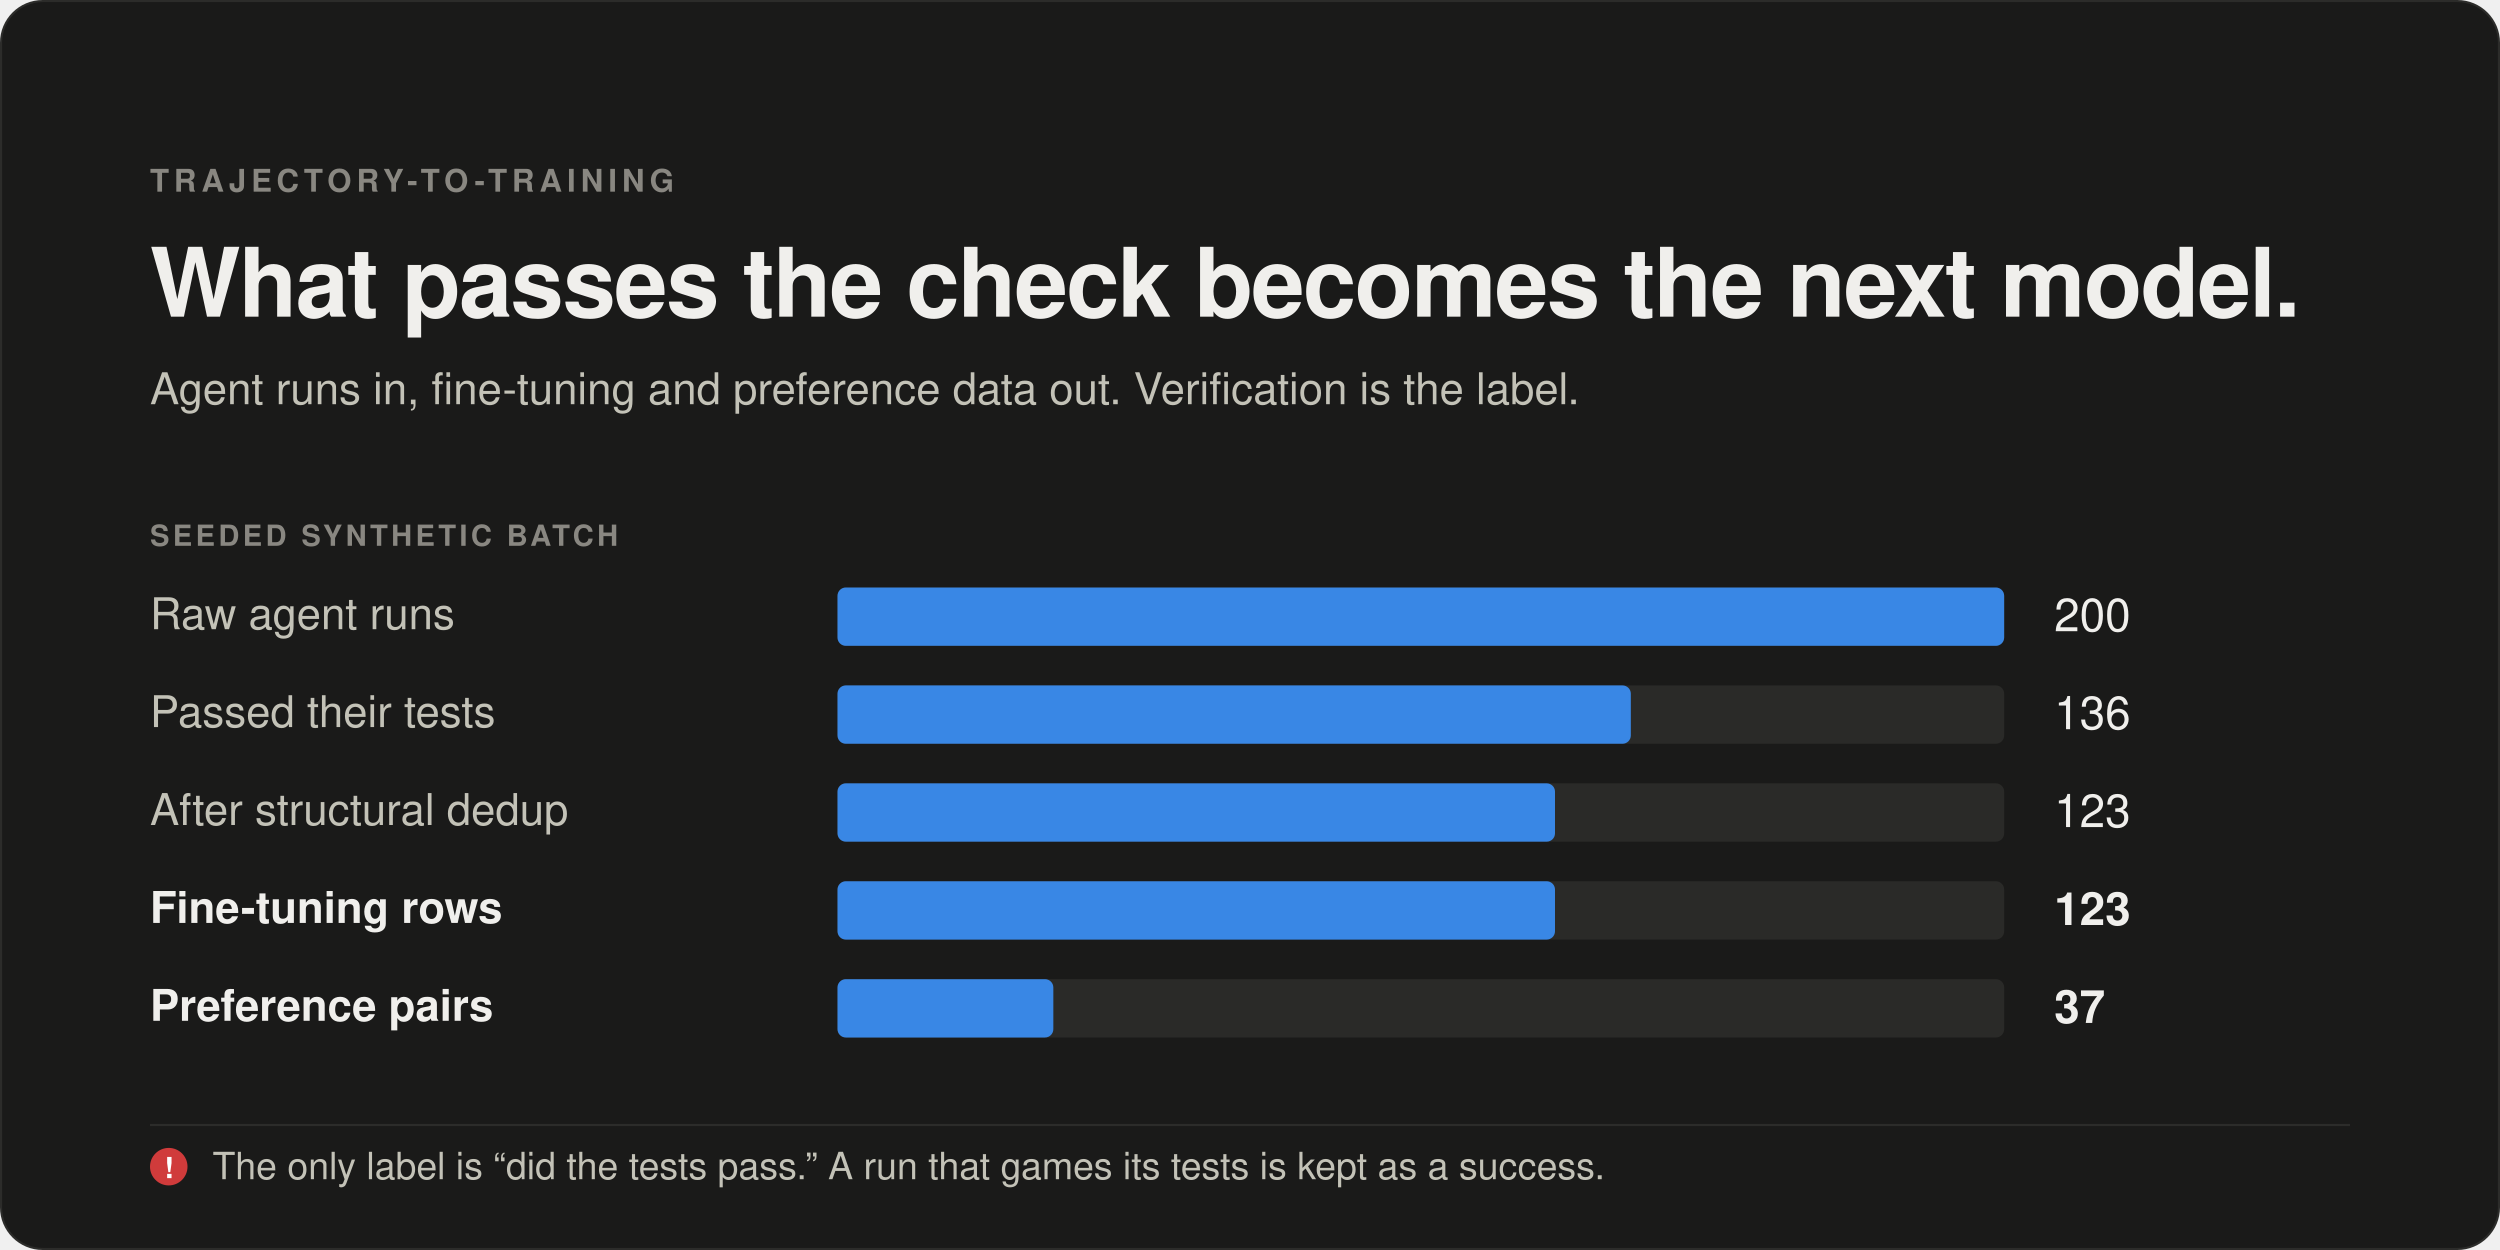
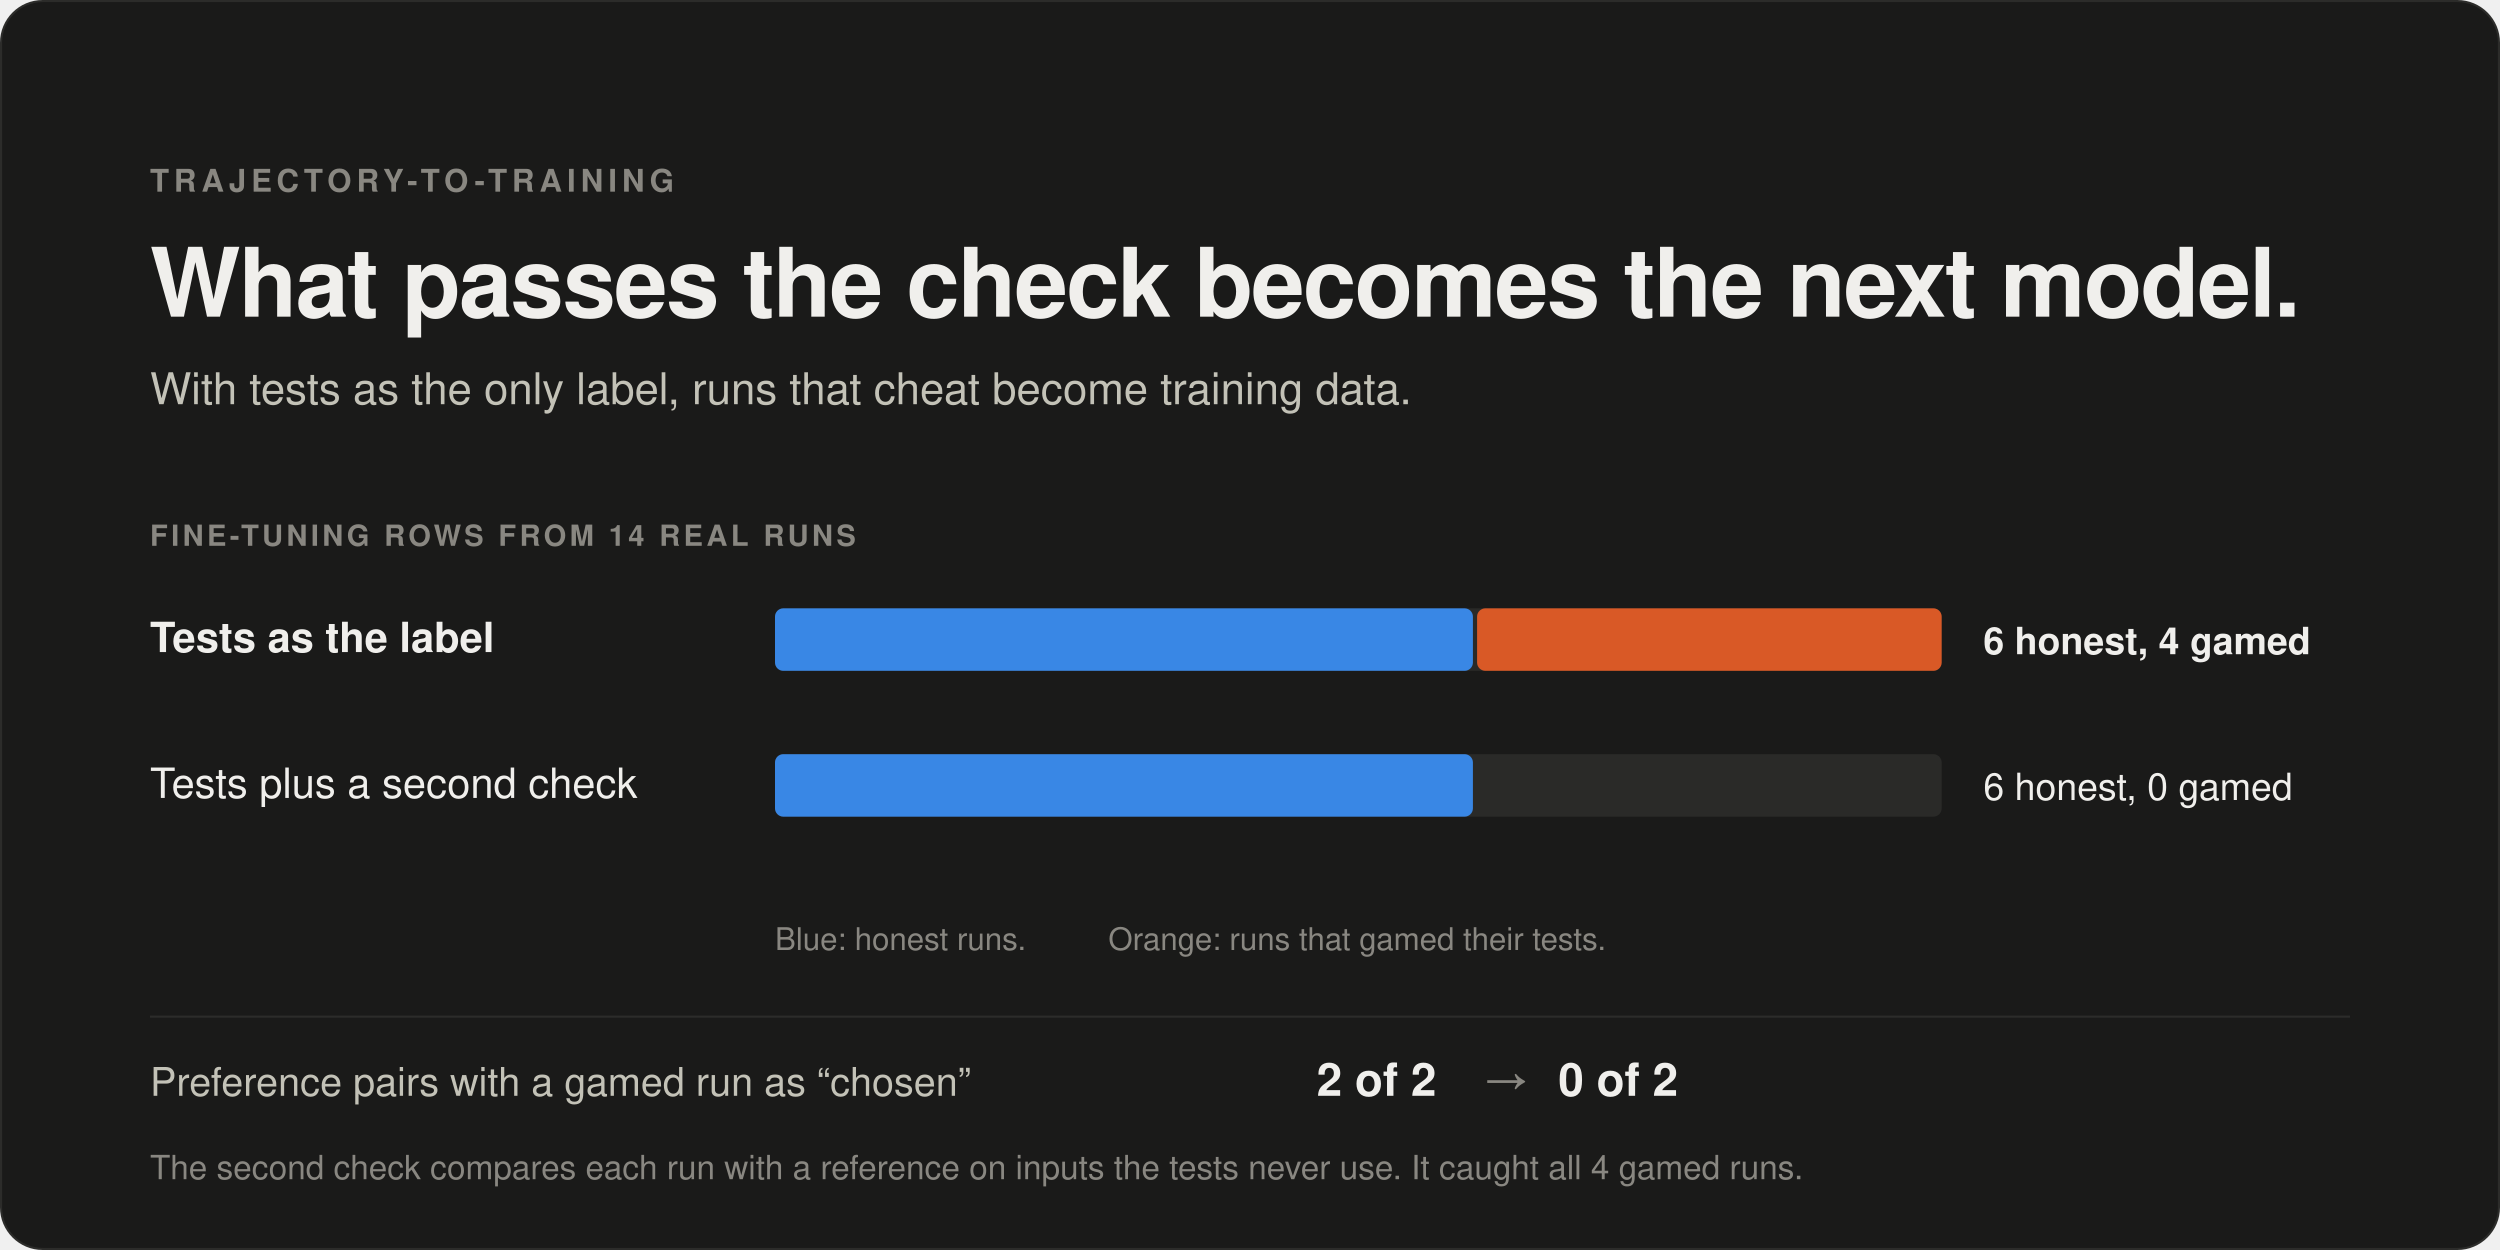
- <svg xmlns="http://www.w3.org/2000/svg" viewBox="0 0 1200 600" width="1200" height="600" role="img" aria-label="Pipeline yield: 200 runs, 136 passed tests, 123 fine-tuning rows, 37 preference pairs.">
+ <svg xmlns="http://www.w3.org/2000/svg" viewBox="0 0 1200 600" width="1200" height="600" role="img" aria-label="With tests as the label, 4 of 10 fine-tuning rows come from gamed runs and both preference pairs choose a gamed run. A second check removes all 4.">
  <rect x="0.5" y="0.5" width="1199" height="599" rx="20" fill="#1a1a19" stroke="#2c2c2a" />
  <text x="72" y="92" font-family="system-ui, -apple-system, 'Segoe UI', Helvetica, Arial, sans-serif" font-size="15" font-weight="600" fill="#898781" text-anchor="start" letter-spacing="2.4">TRAJECTORY-TO-TRAINING</text>
  <text x="72" y="152" font-family="system-ui, -apple-system, 'Segoe UI', Helvetica, Arial, sans-serif" font-size="46" font-weight="680" fill="#f0efec" text-anchor="start" letter-spacing="-0.8">What passes the check becomes the next model.</text>
-   <text x="72" y="194" font-family="system-ui, -apple-system, 'Segoe UI', Helvetica, Arial, sans-serif" font-size="21" font-weight="400" fill="#c3c2b7" text-anchor="start">Agent runs in, fine-tuning and preference data out. Verification is the label.</text>
-   <text x="72" y="262" font-family="system-ui, -apple-system, 'Segoe UI', Helvetica, Arial, sans-serif" font-size="14" font-weight="600" fill="#898781" text-anchor="start" letter-spacing="1.6">SEEDED SYNTHETIC BATCH</text>
-   <text x="72" y="302" font-family="system-ui, -apple-system, 'Segoe UI', Helvetica, Arial, sans-serif" font-size="21" font-weight="400" fill="#c3c2b7" text-anchor="start">Raw agent runs</text>
-   <rect x="402" y="282" width="560" height="28" rx="4" fill="#2a2a28" />
-   <rect x="402" y="282" width="560.0" height="28" rx="4" fill="#3987e5" />
-   <text x="986" y="303" font-family="system-ui, -apple-system, 'Segoe UI', Helvetica, Arial, sans-serif" font-size="22" font-weight="500" fill="#f0efec" text-anchor="start">200</text>
-   <text x="72" y="349" font-family="system-ui, -apple-system, 'Segoe UI', Helvetica, Arial, sans-serif" font-size="21" font-weight="400" fill="#c3c2b7" text-anchor="start">Passed their tests</text>
-   <rect x="402" y="329" width="560" height="28" rx="4" fill="#2a2a28" />
-   <rect x="402" y="329" width="380.8" height="28" rx="4" fill="#3987e5" />
-   <text x="986" y="350" font-family="system-ui, -apple-system, 'Segoe UI', Helvetica, Arial, sans-serif" font-size="22" font-weight="500" fill="#f0efec" text-anchor="start">136</text>
-   <text x="72" y="396" font-family="system-ui, -apple-system, 'Segoe UI', Helvetica, Arial, sans-serif" font-size="21" font-weight="400" fill="#c3c2b7" text-anchor="start">After structural dedup</text>
-   <rect x="402" y="376" width="560" height="28" rx="4" fill="#2a2a28" />
-   <rect x="402" y="376" width="344.4" height="28" rx="4" fill="#3987e5" />
-   <text x="986" y="397" font-family="system-ui, -apple-system, 'Segoe UI', Helvetica, Arial, sans-serif" font-size="22" font-weight="500" fill="#f0efec" text-anchor="start">123</text>
-   <text x="72" y="443" font-family="system-ui, -apple-system, 'Segoe UI', Helvetica, Arial, sans-serif" font-size="21" font-weight="600" fill="#f0efec" text-anchor="start">Fine-tuning rows</text>
-   <rect x="402" y="423" width="560" height="28" rx="4" fill="#2a2a28" />
-   <rect x="402" y="423" width="344.4" height="28" rx="4" fill="#3987e5" />
-   <text x="986" y="444" font-family="system-ui, -apple-system, 'Segoe UI', Helvetica, Arial, sans-serif" font-size="22" font-weight="650" fill="#f0efec" text-anchor="start">123</text>
-   <text x="72" y="490" font-family="system-ui, -apple-system, 'Segoe UI', Helvetica, Arial, sans-serif" font-size="21" font-weight="600" fill="#f0efec" text-anchor="start">Preference pairs</text>
-   <rect x="402" y="470" width="560" height="28" rx="4" fill="#2a2a28" />
-   <rect x="402" y="470" width="103.6" height="28" rx="4" fill="#3987e5" />
-   <text x="986" y="491" font-family="system-ui, -apple-system, 'Segoe UI', Helvetica, Arial, sans-serif" font-size="22" font-weight="650" fill="#f0efec" text-anchor="start">37</text>
-   <line x1="72" y1="540" x2="1128" y2="540" stroke="#2c2c2a" />
-   <circle cx="81" cy="560" r="9" fill="#d03b3b" />
-   <text x="81" y="565.5" font-family="system-ui, -apple-system, 'Segoe UI', Helvetica, Arial, sans-serif" font-size="14" font-weight="800" fill="#ffffff" text-anchor="middle">!</text>
-   <text x="102" y="566" font-family="system-ui, -apple-system, 'Segoe UI', Helvetica, Arial, sans-serif" font-size="18" font-weight="400" fill="#c3c2b7" text-anchor="start">The only label is “did the tests pass.” A run that games its tests is kept as a success.</text>
+   <text x="72" y="194" font-family="system-ui, -apple-system, 'Segoe UI', Helvetica, Arial, sans-serif" font-size="21" font-weight="400" fill="#c3c2b7" text-anchor="start">With tests as the only label, runs that cheat become training data.</text>
+   <text x="72" y="262" font-family="system-ui, -apple-system, 'Segoe UI', Helvetica, Arial, sans-serif" font-size="14" font-weight="600" fill="#898781" text-anchor="start" letter-spacing="1.6">FINE-TUNING ROWS FROM 14 REAL RUNS</text>
+   <text x="72" y="313" font-family="system-ui, -apple-system, 'Segoe UI', Helvetica, Arial, sans-serif" font-size="20" font-weight="600" fill="#f0efec" text-anchor="start">Tests as the label</text>
+   <rect x="372" y="292" width="560" height="30" rx="4" fill="#2a2a28" />
+   <rect x="372" y="292" width="335.0" height="30" rx="4" fill="#3987e5" />
+   <rect x="709.0" y="292" width="223.0" height="30" rx="4" fill="#d95926" />
+   <text x="952" y="314" font-family="system-ui, -apple-system, 'Segoe UI', Helvetica, Arial, sans-serif" font-size="18" font-weight="650" fill="#f0efec" text-anchor="start">6 honest, 4 gamed</text>
+   <text x="72" y="383" font-family="system-ui, -apple-system, 'Segoe UI', Helvetica, Arial, sans-serif" font-size="20" font-weight="400" fill="#f0efec" text-anchor="start">Tests plus a second check</text>
+   <rect x="372" y="362" width="560" height="30" rx="4" fill="#2a2a28" />
+   <rect x="372" y="362" width="335.0" height="30" rx="4" fill="#3987e5" />
+   <text x="952" y="384" font-family="system-ui, -apple-system, 'Segoe UI', Helvetica, Arial, sans-serif" font-size="18" font-weight="500" fill="#f0efec" text-anchor="start">6 honest, 0 gamed</text>
+   <text x="372" y="456" font-family="system-ui, -apple-system, 'Segoe UI', Helvetica, Arial, sans-serif" font-size="15" font-weight="400" fill="#898781" text-anchor="start">Blue: honest runs.</text>
+   <text x="532" y="456" font-family="system-ui, -apple-system, 'Segoe UI', Helvetica, Arial, sans-serif" font-size="15" font-weight="400" fill="#898781" text-anchor="start">Orange: runs that gamed their tests.</text>
+   <line x1="72" y1="488" x2="1128" y2="488" stroke="#2c2c2a" />
+   <text x="72" y="526" font-family="system-ui, -apple-system, 'Segoe UI', Helvetica, Arial, sans-serif" font-size="19" font-weight="400" fill="#c3c2b7" text-anchor="start">Preference pairs with a gamed run as “chosen”</text>
+   <text x="632" y="526" font-family="system-ui, -apple-system, 'Segoe UI', Helvetica, Arial, sans-serif" font-size="22" font-weight="700" fill="#f0efec" text-anchor="start">2 of 2</text>
+   <text x="712" y="526" font-family="system-ui, -apple-system, 'Segoe UI', Helvetica, Arial, sans-serif" font-size="22" font-weight="400" fill="#898781" text-anchor="start">→</text>
+   <text x="748" y="526" font-family="system-ui, -apple-system, 'Segoe UI', Helvetica, Arial, sans-serif" font-size="22" font-weight="700" fill="#f0efec" text-anchor="start">0 of 2</text>
+   <text x="72" y="566" font-family="system-ui, -apple-system, 'Segoe UI', Helvetica, Arial, sans-serif" font-size="16" font-weight="400" fill="#898781" text-anchor="start">The second check compares each run with a reference on inputs the tests never use. It caught all 4 gamed runs.</text>
</svg>
